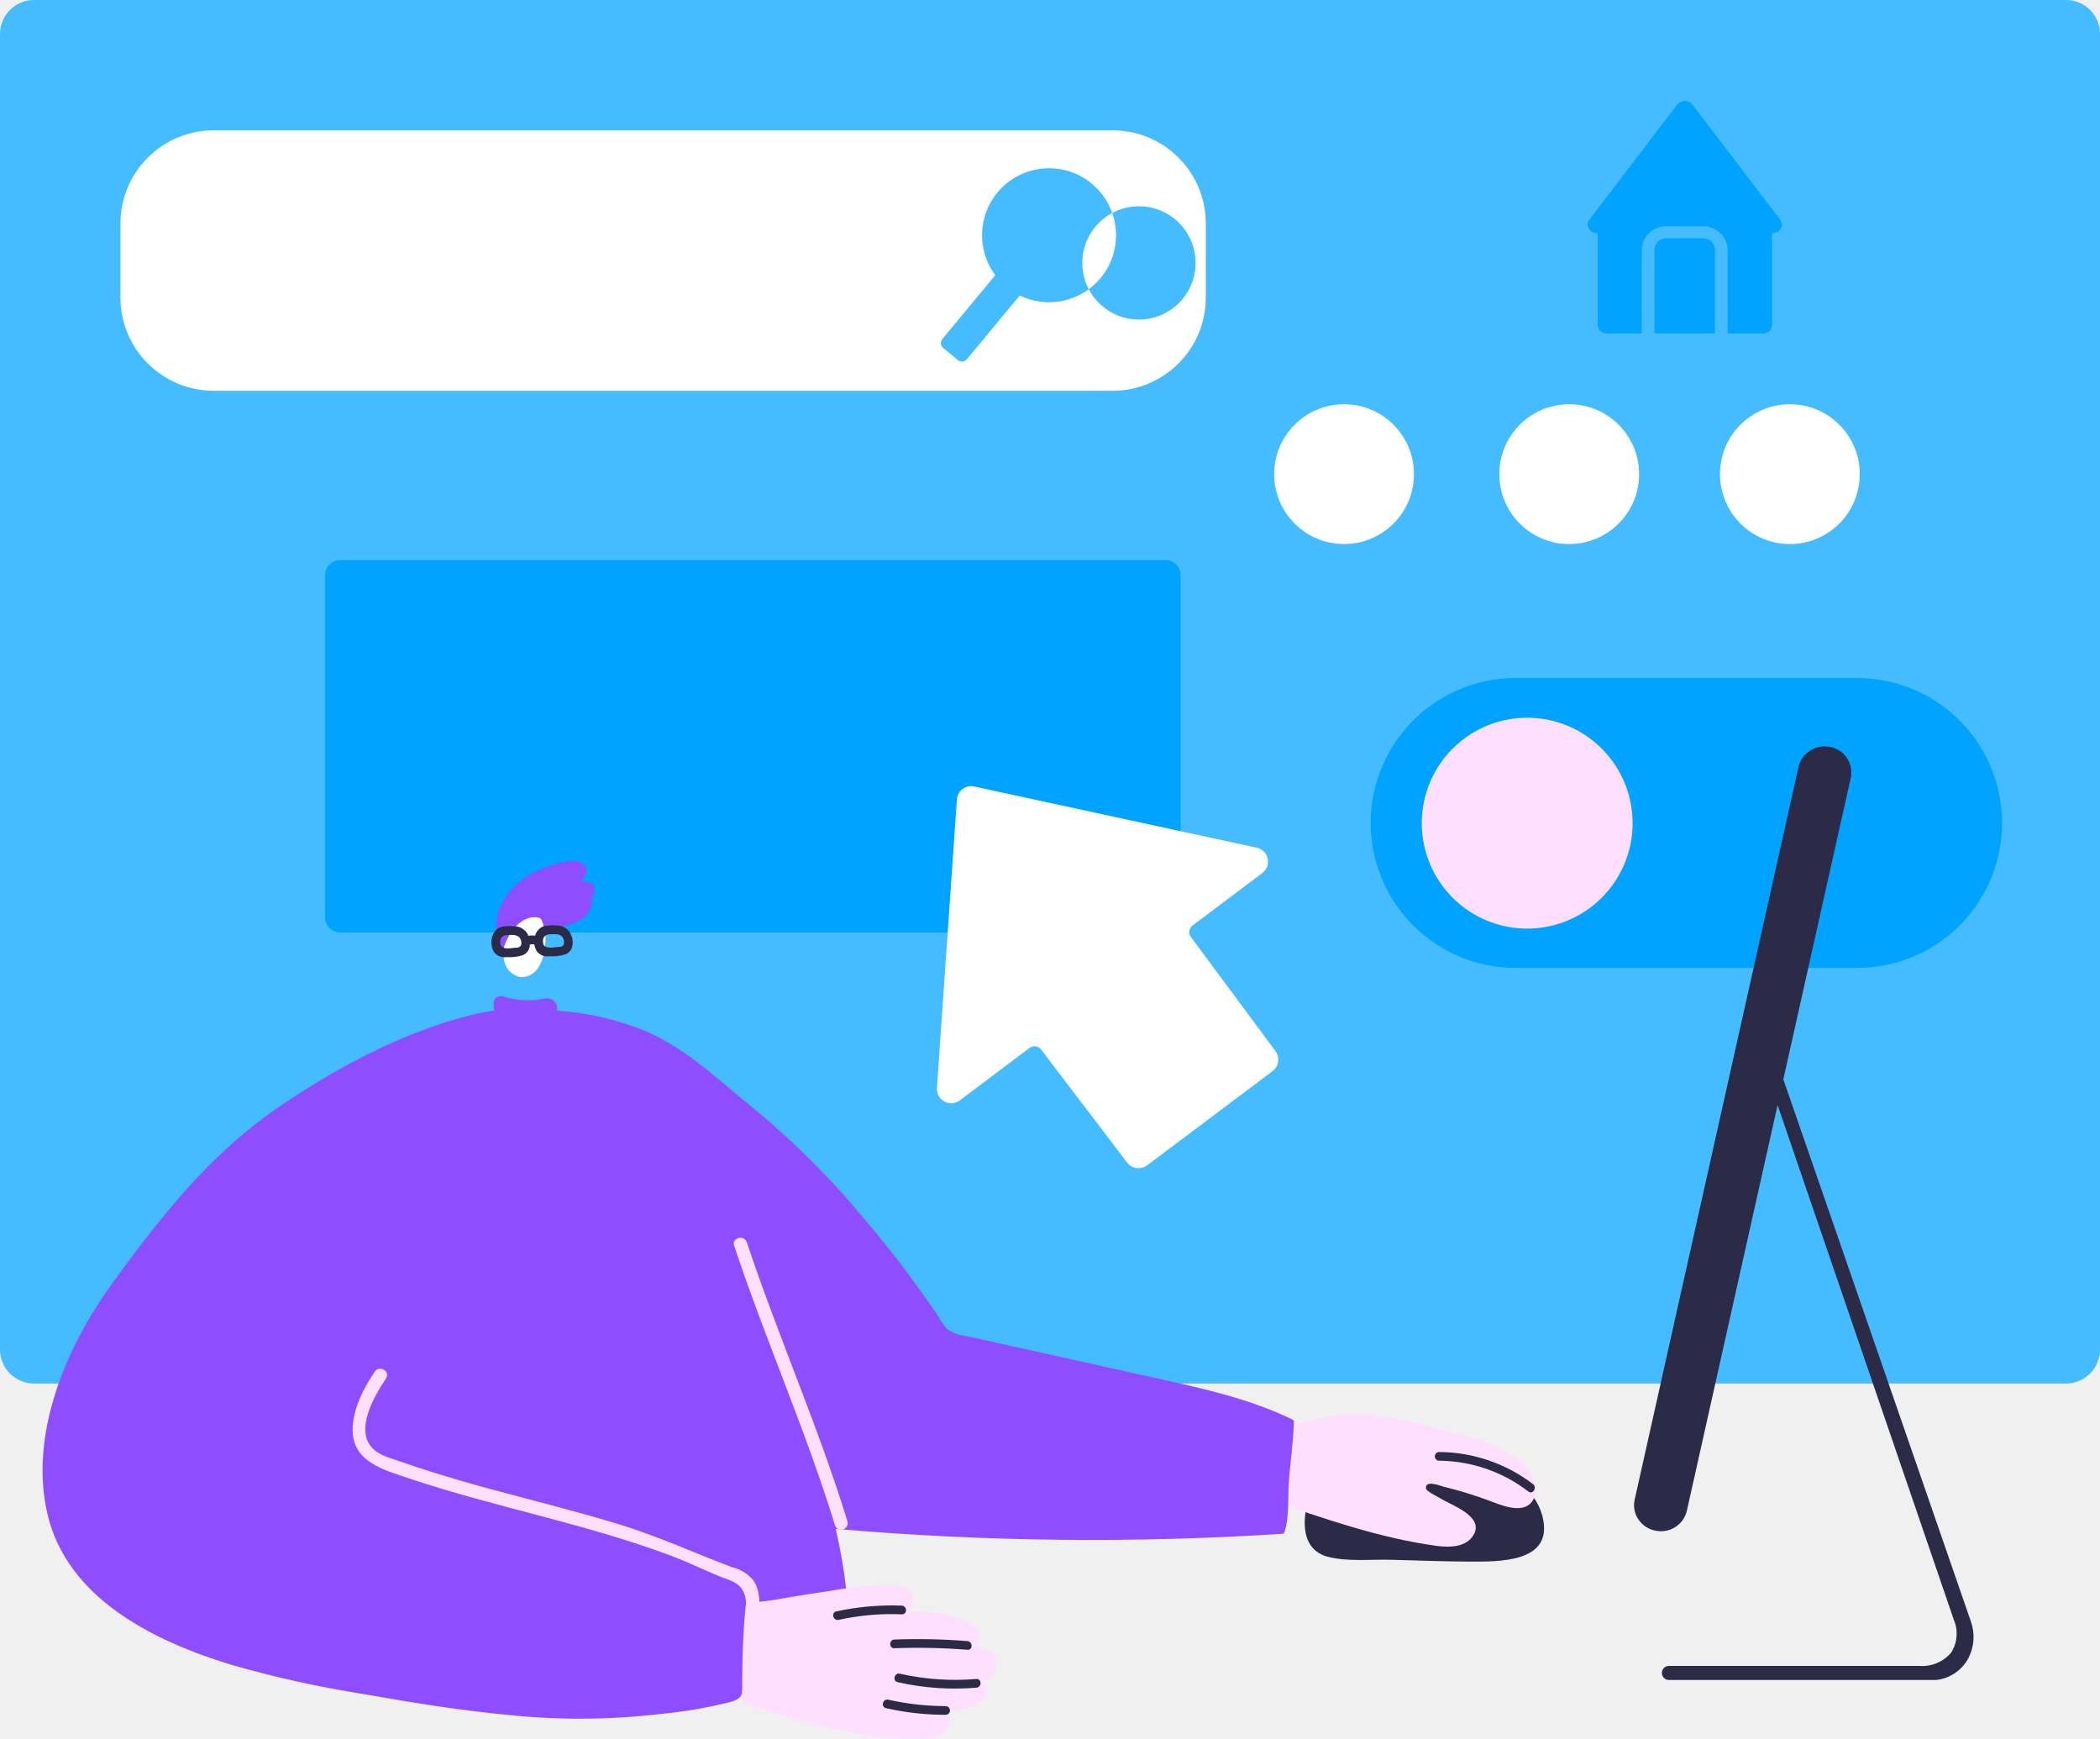
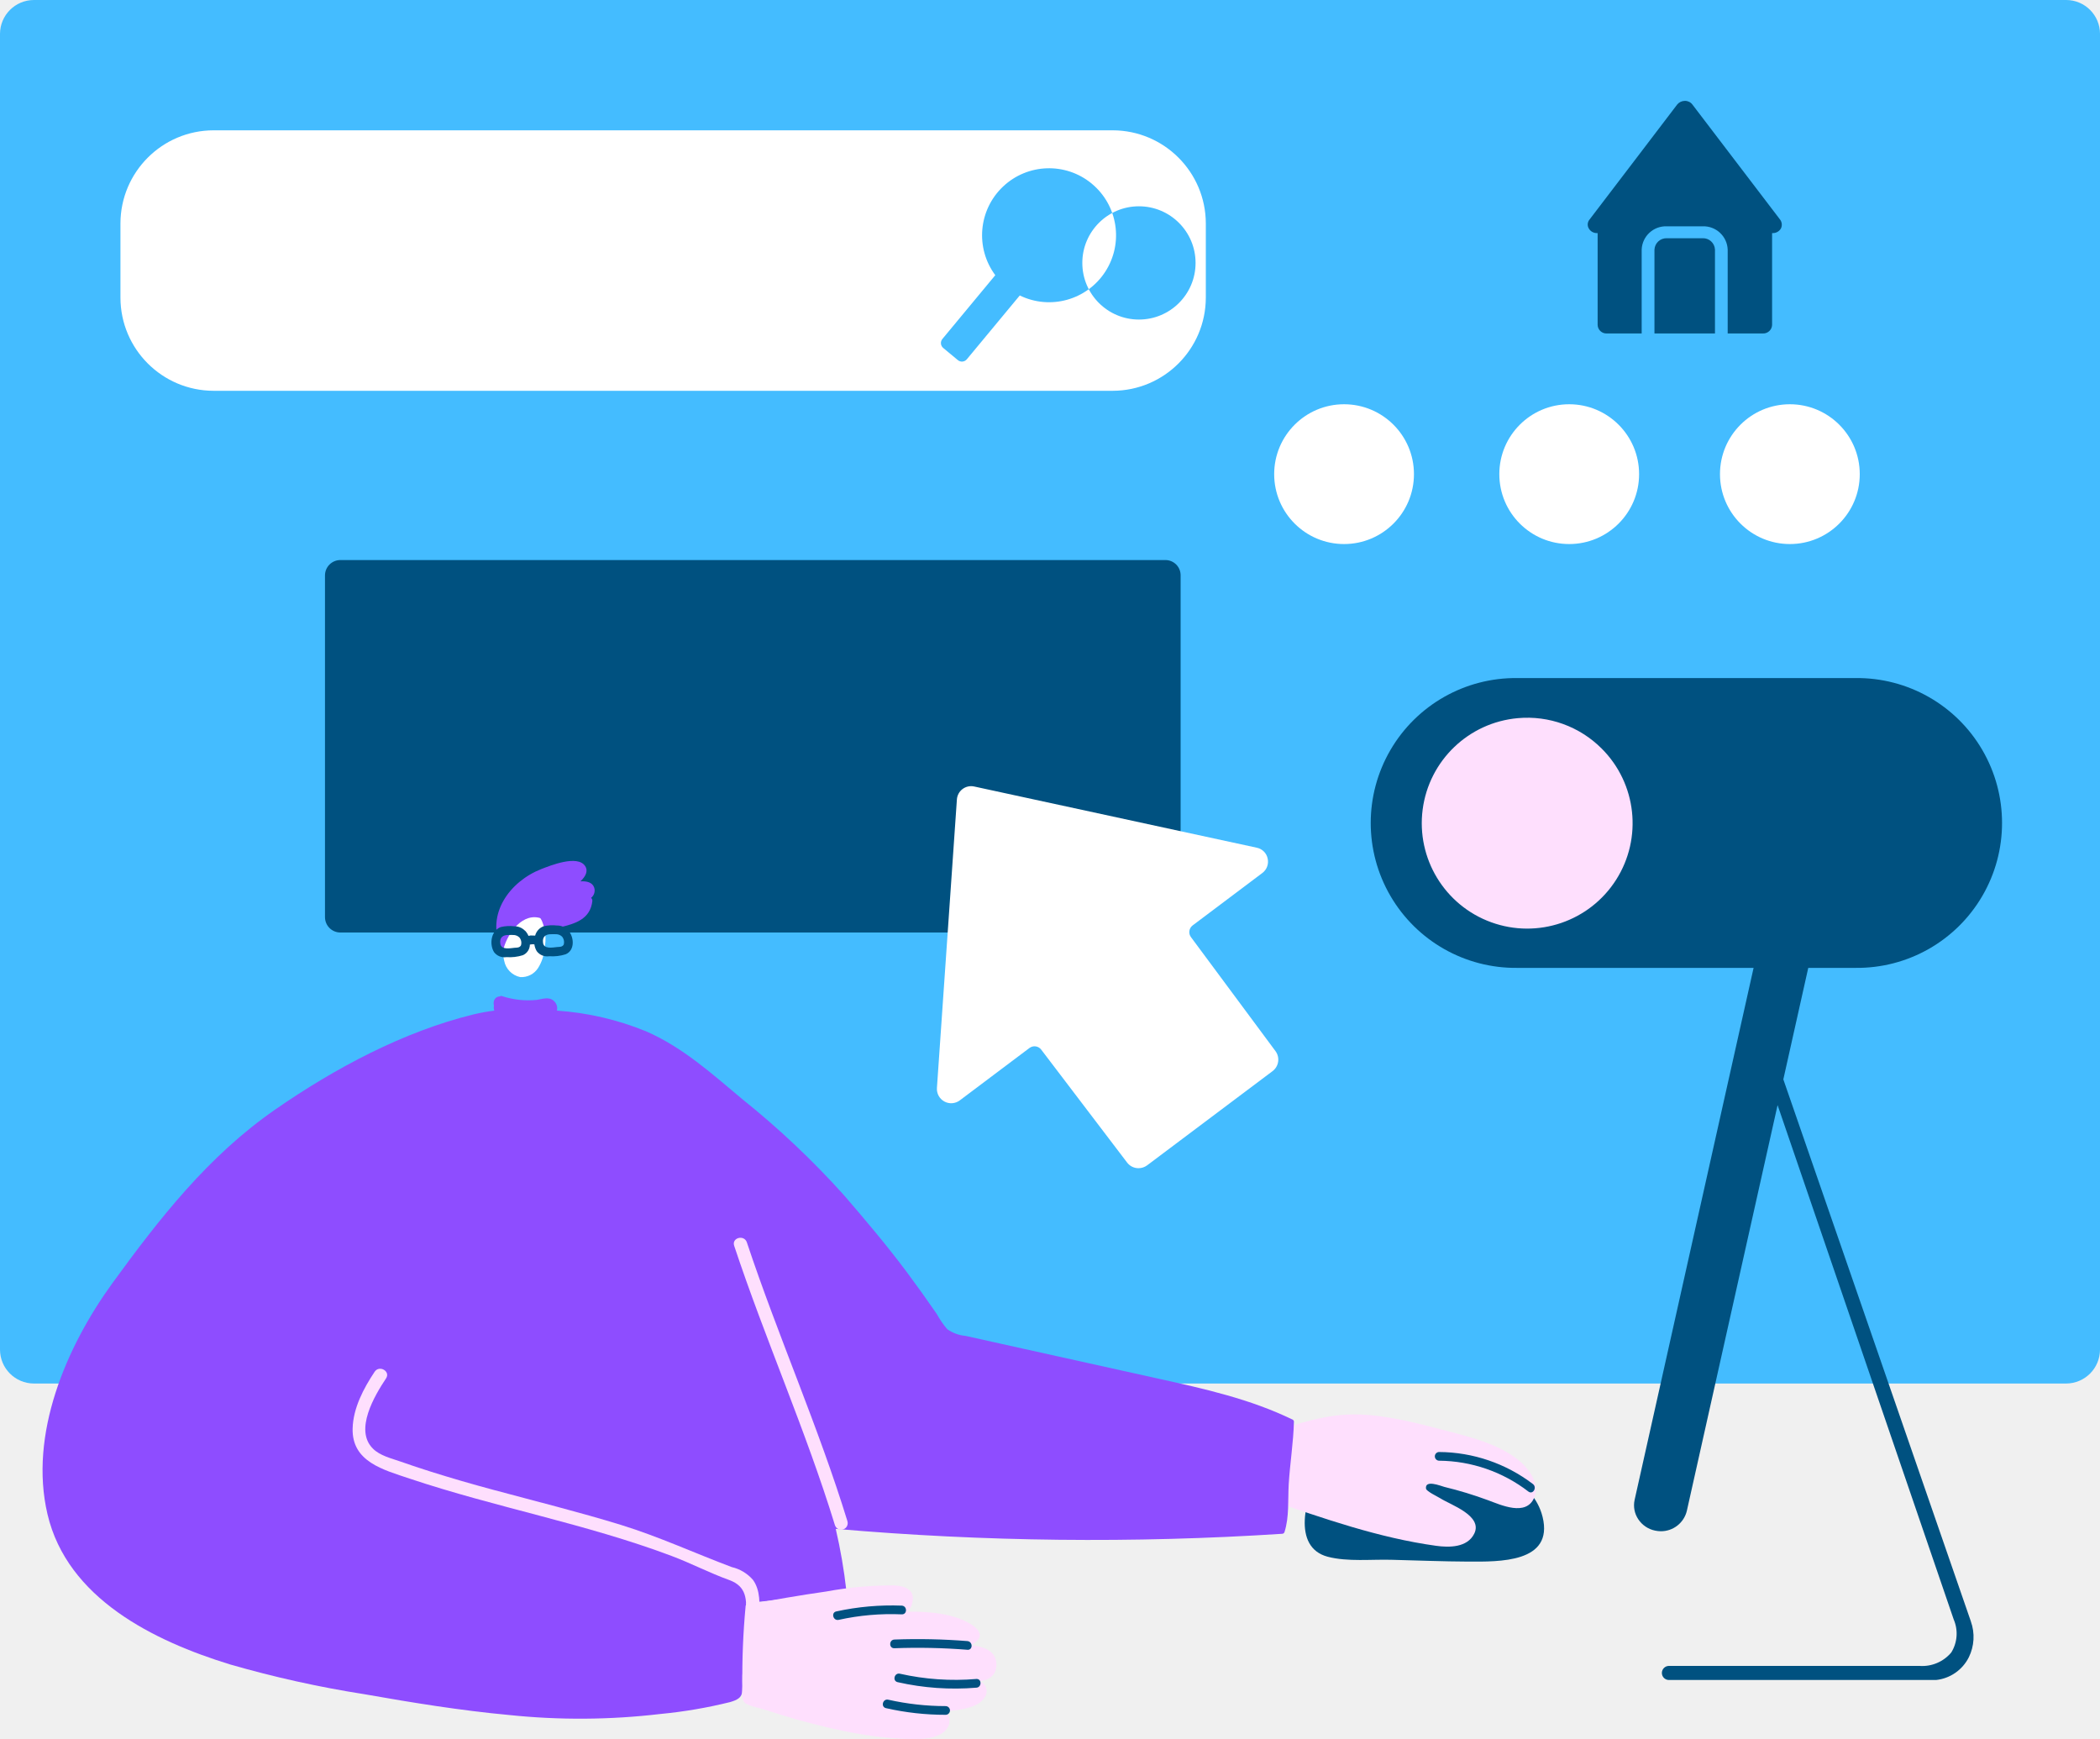
<svg xmlns="http://www.w3.org/2000/svg" width="500" height="413.998" viewBox="0 0 500 413.998">
  <path d="M496.955,29.939H13.076A8.09,8.09,0,0,0,5,38.015V351.236a8.09,8.09,0,0,0,8.076,8.076H496.924A8.09,8.09,0,0,0,505,351.236V38.015a8.064,8.064,0,0,0-8.045-8.076Z" transform="translate(-5 -29.939)" fill="#44bcff" />
-   <path d="M249.974,107.269H53.536a3.667,3.667,0,0,0-3.657,3.657v81.367a3.667,3.667,0,0,0,3.657,3.65H249.945a3.667,3.667,0,0,0,3.657-3.657v-81.36a3.621,3.621,0,0,0-3.628-3.657Z" transform="translate(27.499 26.059)" fill="#00a3ff" />
+   <path d="M249.974,107.269H53.536a3.667,3.667,0,0,0-3.657,3.657v81.367a3.667,3.667,0,0,0,3.657,3.65H249.945a3.667,3.667,0,0,0,3.657-3.657v-81.36a3.621,3.621,0,0,0-3.628-3.657Z" transform="translate(27.499 26.059)" fill="#005180" />
  <circle cx="16.64" cy="16.64" r="16.64" transform="translate(303.376 96.24)" fill="#fff" />
  <circle cx="16.64" cy="16.64" r="16.64" transform="translate(356.981 96.24)" fill="#fff" />
  <circle cx="16.64" cy="16.64" r="16.64" transform="translate(409.519 96.24)" fill="#fff" />
-   <path d="M309.514,123.566H229.031a34.5,34.5,0,1,0,0,68.995h80.483a34.5,34.5,0,1,0,0-68.995Z" transform="translate(132.248 37.86)" fill="#00a3ff" />
+   <path d="M309.514,123.566H229.031a34.5,34.5,0,1,0,0,68.995h80.483a34.5,34.5,0,1,0,0-68.995Z" transform="translate(132.248 37.86)" fill="#005180" />
  <path d="M224.163,129.141a25.1,25.1,0,1,0,19.962,7.251,25.033,25.033,0,0,0-19.962-7.251Z" transform="translate(137.237 41.826)" fill="#fedffd" />
-   <path d="M241.811,246.023c-2.226-9.112-13.166-12.931-21.3-14.629a53.388,53.388,0,0,0-18.012-.7c-4.722.609-9.872,1.524-13.591,4.655a1.073,1.073,0,0,0-.305.345c-3.2,5.424-6.581,17.522,2.043,19.809,4.784,1.248,10.452.578,15.359.731,6.034.152,12.038.4,18.072.426,7.35.029,20.417.334,17.736-10.636Z" transform="translate(125.472 115.105)" fill="#2c2b47" />
+   <path d="M241.811,246.023c-2.226-9.112-13.166-12.931-21.3-14.629a53.388,53.388,0,0,0-18.012-.7c-4.722.609-9.872,1.524-13.591,4.655a1.073,1.073,0,0,0-.305.345c-3.2,5.424-6.581,17.522,2.043,19.809,4.784,1.248,10.452.578,15.359.731,6.034.152,12.038.4,18.072.426,7.35.029,20.417.334,17.736-10.636Z" transform="translate(125.472 115.105)" fill="#005180" />
  <path d="M239.588,235.861c-4.6-3.534-10.788-5.15-16.3-6.583-6.917-1.8-14.231-3.809-21.393-4.022-7.5-.243-14.69,2.195-21.667,4.572-.579.212-.4,1.1.152,1.035l.335,13.683c-.517-.031-.7.822-.121,1.035,12.981,4.448,26.024,9.05,39.709,10.94,3.078.428,7.436.457,9.081-2.895,2.1-4.3-5.669-6.857-8.076-8.41-.64-.4-3.352-1.678-3.414-2.317-.274-2.193,3.474-.64,4.39-.395a92.589,92.589,0,0,1,10.391,3.169c3.078,1.128,9.021,3.9,10.971-.579,1.493-3.5-1.493-7.276-4.053-9.231Z" transform="translate(121.629 111.485)" fill="#fedffd" />
  <path d="M96.835,155.14c-.426-1.219-1.736-1.552-3.26-1.464,1.188-1.128,1.9-2.414,1.128-3.621-1.8-2.8-8.412-.091-10.453.7-7.5,2.931-13.257,10.759-9.569,18.8a.836.836,0,0,0,1.005.517,1.335,1.335,0,0,0,.428-.122,48.319,48.319,0,0,1,12.464-5.3c3.748-.883,7.345-1.95,7.833-6.307a.929.929,0,0,0-.305-.733,2.241,2.241,0,0,0,.731-2.472Z" transform="translate(44.629 56.143)" fill="#8e4dff" />
  <path d="M83.852,158.506a5.2,5.2,0,0,0-5.09-3.138,5.1,5.1,0,0,0-3.779,3.412,12.338,12.338,0,0,0-.517,5.272c.031.4.06.824.091,1.25a8.937,8.937,0,0,0,.243,2.529,4.919,4.919,0,0,0,3.81,3.9,4.7,4.7,0,0,0,4.266-2.162,10.345,10.345,0,0,0,1.552-4.755A11.117,11.117,0,0,0,83.852,158.506Z" transform="translate(45.24 60.882)" fill="#fff" />
  <path d="M77.589,155.088c-3.621,1.647-4.084,6.034-3.262,9.483.031.153.153.183.276.183-.062.153-.093.336-.153.488a.272.272,0,0,0,.517.153c1.005-3.688,4.631-8.747,9.081-7.069a.267.267,0,0,0,.334-.245c-.367-3.047-4.295-4.143-6.793-2.993Z" transform="translate(44.95 60.363)" fill="#8e4dff" />
-   <path d="M91.376,159.191a1.537,1.537,0,0,0-.183-.243,1.209,1.209,0,0,0-.212-.183,3.5,3.5,0,0,0-2.529-1.007,9.235,9.235,0,0,0-3.171.183,3.266,3.266,0,0,0-2.01,2.226c-.366,0-.762-.062-1.128-.031l-.457.091a3.418,3.418,0,0,0-.488-.853,1.781,1.781,0,0,0-.183-.243,1.294,1.294,0,0,0-.214-.183,3.5,3.5,0,0,0-2.529-1.007,9.227,9.227,0,0,0-3.169.183c-2.317.824-2.8,4.053-1.616,5.974a3.1,3.1,0,0,0,2.955,1.188,10.48,10.48,0,0,0,3.9-.457A2.779,2.779,0,0,0,82.02,162.3a3.141,3.141,0,0,1,1.067-.06,4.238,4.238,0,0,0,.579,1.645,3.1,3.1,0,0,0,2.955,1.188,10.465,10.465,0,0,0,3.9-.457c2.138-.878,2.076-3.778.853-5.424Zm-11.488,3.322c-.336.548-.945.517-1.493.548-1.159.122-3.2.548-3.414-.976-.214-1.462.61-2.1,1.95-2.069,1.034,0,1.8-.152,2.586.579a2.012,2.012,0,0,1,.374,1.917Zm10.172-.183c-.334.548-.945.517-1.493.548-1.157.121-3.2.548-3.412-.976-.214-1.462.609-2.1,1.95-2.069,1.034,0,1.8-.152,2.586.579a2.1,2.1,0,0,1,.378,1.917Z" transform="translate(44.142 62.575)" fill="#2c2b47" />
-   <path d="M310.848,341.3,266.2,212.273l16.06-71.829a6.19,6.19,0,0,0-4.876-7.314,6.593,6.593,0,0,0-4.785.862,6.088,6.088,0,0,0-2.774,3.871L230.791,312.383a5.981,5.981,0,0,0,.884,4.631,6.319,6.319,0,0,0,3.991,2.683,6.971,6.971,0,0,0,1.341.152A6.338,6.338,0,0,0,243.225,315L264.832,218.4l41.933,122.448a8.517,8.517,0,0,1-.579,7.862,9.024,9.024,0,0,1-7.557,3.2H238.958a1.676,1.676,0,1,0,0,3.352h63.6a9.9,9.9,0,0,0,7.8-5.395,10.96,10.96,0,0,0,.486-8.562Z" transform="translate(158.403 44.691)" fill="#2c2b47" />
-   <path d="M270.073,72.148q-10.464-13.695-20.9-27.423a2.184,2.184,0,0,0-1.8-.856,2.366,2.366,0,0,0-1.8.852c-2.895,3.779-17.431,22.917-20.905,27.428a1.841,1.841,0,0,0-.153,2.1,2.217,2.217,0,0,0,1.952,1.1h.152V97.229a2.095,2.095,0,0,0,2.195,2.012h37.148a2.115,2.115,0,0,0,2.195-2.012V75.348h.152a2.214,2.214,0,0,0,1.95-1.1A2.022,2.022,0,0,0,270.073,72.148Z" transform="translate(153.77 -19.853)" fill="#00a3ff" />
+   <path d="M91.376,159.191a1.537,1.537,0,0,0-.183-.243,1.209,1.209,0,0,0-.212-.183,3.5,3.5,0,0,0-2.529-1.007,9.235,9.235,0,0,0-3.171.183,3.266,3.266,0,0,0-2.01,2.226c-.366,0-.762-.062-1.128-.031l-.457.091a3.418,3.418,0,0,0-.488-.853,1.781,1.781,0,0,0-.183-.243,1.294,1.294,0,0,0-.214-.183,3.5,3.5,0,0,0-2.529-1.007,9.227,9.227,0,0,0-3.169.183c-2.317.824-2.8,4.053-1.616,5.974a3.1,3.1,0,0,0,2.955,1.188,10.48,10.48,0,0,0,3.9-.457A2.779,2.779,0,0,0,82.02,162.3a3.141,3.141,0,0,1,1.067-.06,4.238,4.238,0,0,0,.579,1.645,3.1,3.1,0,0,0,2.955,1.188,10.465,10.465,0,0,0,3.9-.457c2.138-.878,2.076-3.778.853-5.424Zm-11.488,3.322c-.336.548-.945.517-1.493.548-1.159.122-3.2.548-3.414-.976-.214-1.462.61-2.1,1.95-2.069,1.034,0,1.8-.152,2.586.579a2.012,2.012,0,0,1,.374,1.917Zm10.172-.183c-.334.548-.945.517-1.493.548-1.157.121-3.2.548-3.412-.976-.214-1.462.609-2.1,1.95-2.069,1.034,0,1.8-.152,2.586.579a2.1,2.1,0,0,1,.378,1.917Z" transform="translate(44.142 62.575)" fill="#005180" />
+   <path d="M310.848,341.3,266.2,212.273l16.06-71.829a6.19,6.19,0,0,0-4.876-7.314,6.593,6.593,0,0,0-4.785.862,6.088,6.088,0,0,0-2.774,3.871L230.791,312.383a5.981,5.981,0,0,0,.884,4.631,6.319,6.319,0,0,0,3.991,2.683,6.971,6.971,0,0,0,1.341.152A6.338,6.338,0,0,0,243.225,315L264.832,218.4l41.933,122.448a8.517,8.517,0,0,1-.579,7.862,9.024,9.024,0,0,1-7.557,3.2H238.958a1.676,1.676,0,1,0,0,3.352h63.6a9.9,9.9,0,0,0,7.8-5.395,10.96,10.96,0,0,0,.486-8.562Z" transform="translate(158.403 44.691)" fill="#005180" />
+   <path d="M270.073,72.148q-10.464-13.695-20.9-27.423a2.184,2.184,0,0,0-1.8-.856,2.366,2.366,0,0,0-1.8.852c-2.895,3.779-17.431,22.917-20.905,27.428a1.841,1.841,0,0,0-.153,2.1,2.217,2.217,0,0,0,1.952,1.1h.152V97.229a2.095,2.095,0,0,0,2.195,2.012h37.148a2.115,2.115,0,0,0,2.195-2.012V75.348h.152a2.214,2.214,0,0,0,1.95-1.1A2.022,2.022,0,0,0,270.073,72.148Z" transform="translate(153.77 -19.853)" fill="#005180" />
  <path d="M246.211,61.191h-8.5a5.772,5.772,0,0,0-6,5.517V92.977h20.479V66.738a5.767,5.767,0,0,0-5.972-5.547Zm2.955,28.984H234.752V66.738a2.857,2.857,0,0,1,2.955-2.712h8.5a2.836,2.836,0,0,1,2.955,2.712V90.176Z" transform="translate(159.165 -7.312)" fill="#44bcff" />
  <path d="M308.57,268.352c-10.117-4.936-21.088-7.374-32.029-9.783l-37.117-8.228c-2.931-.64-5.852-1.281-8.778-1.95a8.94,8.94,0,0,1-4.388-1.616,21.4,21.4,0,0,1-2.469-3.6q-3.429-4.985-7.04-9.843c-4.753-6.369-9.874-12.434-15.084-18.467a203.356,203.356,0,0,0-24.138-22.8c-7.253-6.064-14.233-12.4-23.009-16.207a68.179,68.179,0,0,0-21.179-4.907,2.3,2.3,0,0,0-.7-2.284c-1.128-1.1-2.712-.488-4.053-.274a20.067,20.067,0,0,1-8.381-.916.405.405,0,0,0-.426.091c-.945,0-1.767.824-1.433,2.226v.029a2.069,2.069,0,0,0,.091,1.128,47.068,47.068,0,0,0-4.876.884c-16.76,4.084-33.186,12.891-47.3,22.672-15.878,11-27.548,25.905-38.793,41.379-11,15.172-19.869,35.96-15.419,54.945,4.722,20.114,25.353,30.2,43.486,35.778a261.623,261.623,0,0,0,32.069,7.1c11.4,2.01,22.826,3.869,34.376,4.936a163.156,163.156,0,0,0,35.96-.243,113.71,113.71,0,0,0,16.638-2.835c3.719-1.067,2.774-2.317,2.931-6.186.214-5.7.7-11.724.914-17.433,3.171-.183,23.893-2.438,23.833-2.931a126.7,126.7,0,0,0-2.529-14.69A703.837,703.837,0,0,0,306.054,295.5a.591.591,0,0,0,.517-.4c1.159-3.6.793-7.586,1.007-11.367.3-5,1.128-10.026,1.248-15a.574.574,0,0,0-.257-.381Z" transform="translate(-0.744 69.645)" fill="#8e4dff" />
  <path d="M214.993,201.562,194.879,174.44a2,2,0,0,1,.4-2.8l16.579-12.466a3.364,3.364,0,0,0,1.279-3.448,3.321,3.321,0,0,0-2.621-2.586l-67.259-14.567a3.395,3.395,0,0,0-4.114,3.1l-4.753,68.659a3.407,3.407,0,0,0,5.455,2.957l16.578-12.464a2,2,0,0,1,2.8.395L179.672,228.1a3.376,3.376,0,0,0,2.712,1.341,3.417,3.417,0,0,0,2.043-.671l29.866-22.429a3.419,3.419,0,0,0,.7-4.778Z" transform="translate(88.688 48.667)" fill="#fff" />
-   <path d="M226.5,238.05a37.181,37.181,0,0,0-22.338-7.619,1.035,1.035,0,0,0,0,2.069,35.329,35.329,0,0,1,21.272,7.345c1.1.826,2.134-1,1.066-1.795Z" transform="translate(138.469 115.245)" fill="#2c2b47" />
+   <path d="M226.5,238.05a37.181,37.181,0,0,0-22.338-7.619,1.035,1.035,0,0,0,0,2.069,35.329,35.329,0,0,1,21.272,7.345c1.1.826,2.134-1,1.066-1.795Z" transform="translate(138.469 115.245)" fill="#005180" />
  <path d="M161.936,263.111c2.284-1.159,3.383-3.017-.153-5.121-4.022-2.414-9.781-2.986-15.024-2.864a3.759,3.759,0,0,0,1.281-2.347c.609-2.895-1.829-3.809-4.328-3.931a88.278,88.278,0,0,0-16.243,1.462c-6.278.884-12.526,2.012-18.8,3.1a.4.4,0,0,0-.366.457v.031a177.672,177.672,0,0,0-.762,18.895c0,.974-.274,3.017.457,3.869.824.916,3.84,1.4,5.09,1.829,2.56.853,5.15,1.645,7.741,2.378,9.295,2.559,19.686,4.845,29.378,4.51,2.193-.062,5.607-.824,6.46-3.231a3.127,3.127,0,0,0-.793-3.322c3.322-.274,7.741-.792,9.266-3.2a2.505,2.505,0,0,0-1.1-3.933c2.043-.3,3.81-1.248,3.966-3.621.271-3.565-2.99-4.724-6.067-4.967Z" transform="translate(69.215 128.582)" fill="#fedffd" />
-   <path d="M136.379,251.661a62.147,62.147,0,0,0-15.572,1.379c-1.31.274-.762,2.286.548,2.012a57.857,57.857,0,0,1,15.024-1.312c1.371.053,1.34-2.019,0-2.079Z" transform="translate(78.316 130.586)" fill="#2c2b47" />
-   <path d="M146.308,256.734a150.151,150.151,0,0,0-17.369-.366c-1.341.06-1.341,2.133,0,2.069a149.783,149.783,0,0,1,17.369.366C147.649,258.927,147.649,256.855,146.308,256.734Z" transform="translate(84.02 133.954)" fill="#2c2b47" />
-   <path d="M148.015,262.308a59.8,59.8,0,0,1-18.193-1.25c-1.31-.305-1.86,1.707-.55,2.01a61.632,61.632,0,0,0,18.772,1.312c1.281-.093,1.3-2.164-.029-2.072Z" transform="translate(84.447 137.401)" fill="#2c2b47" />
-   <path d="M141.866,266.17a62.33,62.33,0,0,1-13.653-1.524c-1.31-.305-1.859,1.707-.548,2.012a63.873,63.873,0,0,0,14.2,1.584,1.036,1.036,0,1,0,0-2.072Z" transform="translate(83.282 139.999)" fill="#2c2b47" />
+   <path d="M136.379,251.661a62.147,62.147,0,0,0-15.572,1.379c-1.31.274-.762,2.286.548,2.012a57.857,57.857,0,0,1,15.024-1.312c1.371.053,1.34-2.019,0-2.079Z" transform="translate(78.316 130.586)" fill="#005180" />
+   <path d="M146.308,256.734a150.151,150.151,0,0,0-17.369-.366c-1.341.06-1.341,2.133,0,2.069a149.783,149.783,0,0,1,17.369.366C147.649,258.927,147.649,256.855,146.308,256.734Z" transform="translate(84.02 133.954)" fill="#005180" />
+   <path d="M148.015,262.308a59.8,59.8,0,0,1-18.193-1.25c-1.31-.305-1.86,1.707-.55,2.01a61.632,61.632,0,0,0,18.772,1.312c1.281-.093,1.3-2.164-.029-2.072Z" transform="translate(84.447 137.401)" fill="#005180" />
+   <path d="M141.866,266.17a62.33,62.33,0,0,1-13.653-1.524c-1.31-.305-1.859,1.707-.548,2.012a63.873,63.873,0,0,0,14.2,1.584,1.036,1.036,0,1,0,0-2.072Z" transform="translate(83.282 139.999)" fill="#005180" />
  <path d="M148.993,269.169a9.536,9.536,0,0,0-5.029-3.017c-8.838-3.321-17.279-7.222-26.329-10.026-10.088-3.1-20.328-5.638-30.505-8.381q-7.5-2.01-14.872-4.328-3.54-1.11-7.04-2.347c-2.224-.791-5-1.4-6.705-3.138-4.448-4.419.4-12.586,3.14-16.7,1.128-1.676-1.584-3.26-2.712-1.584-2.621,3.931-5.121,8.653-5.241,13.5-.214,7.953,7.343,9.843,13.591,11.947,20.571,6.886,42.024,10.757,62.352,18.407,4.631,1.736,9.05,4.052,13.714,5.729,4.174,1.522,4.266,4.631,3.9,8.807-.183,2.01,2.957,1.981,3.14,0,.274-2.926.426-6.369-1.4-8.869Z" transform="translate(30.261 106.92)" fill="#fedffd" />
  <path d="M133.394,268.339c-6.919-22.522-16.517-44.067-23.953-66.405-.64-1.9-3.657-1.1-3.017.822,7.414,22.338,17.034,43.885,23.953,66.405a1.564,1.564,0,1,0,3.017-.822Z" transform="translate(68.38 93.825)" fill="#fedffd" />
  <path d="M257.9,109.945H43.788A22.214,22.214,0,0,1,21.633,87.79v-17.7A22.214,22.214,0,0,1,43.788,47.933H257.9a22.216,22.216,0,0,1,22.155,22.155V87.793A22.216,22.216,0,0,1,257.9,109.945Z" transform="translate(7.045 -16.909)" fill="#fff" />
  <path d="M170.86,56.842A15.947,15.947,0,0,0,147.883,78.63L135.3,93.8a1.519,1.519,0,0,0,.214,2.178l3.448,2.864a1.519,1.519,0,0,0,2.164-.214l12.586-15.172a15.94,15.94,0,0,0,17.157-26.6Zm-2.255,18.864a13.482,13.482,0,1,1,0,.007Z" transform="translate(89.09 -13.116)" fill="#44bcff" />
</svg>
